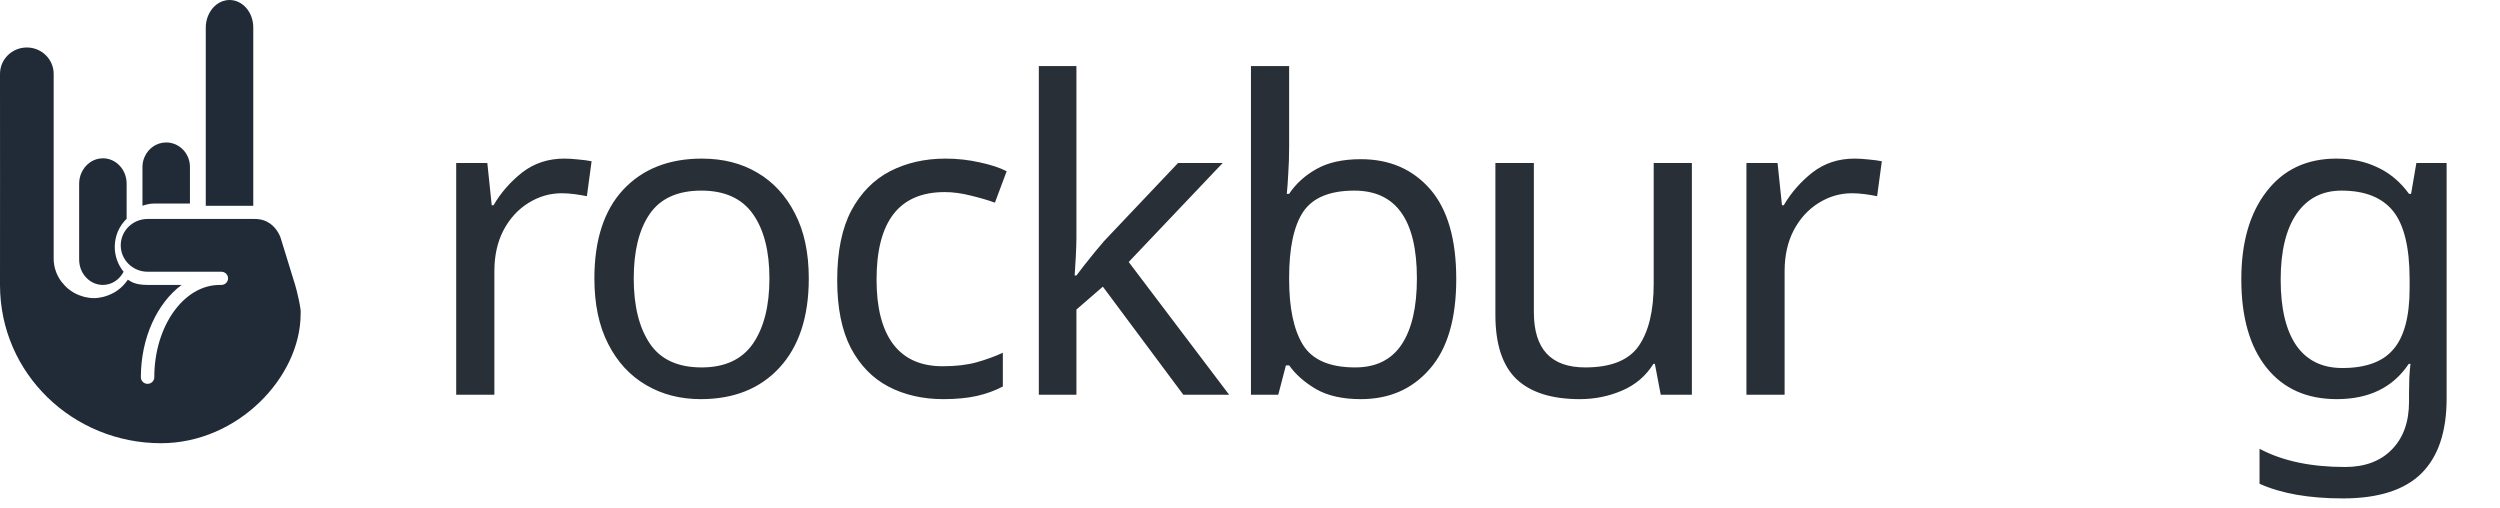
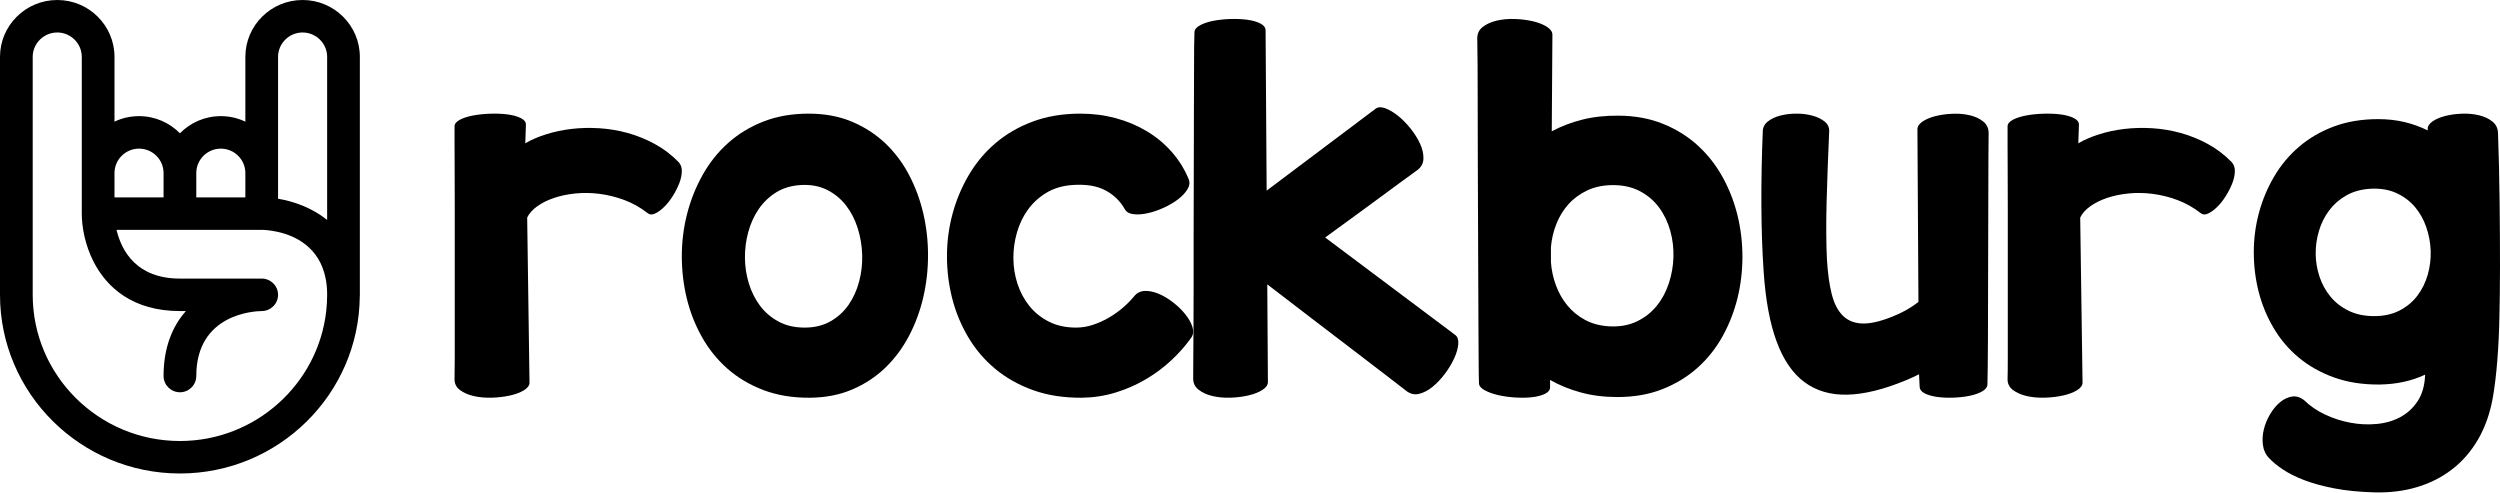
- <svg xmlns="http://www.w3.org/2000/svg" width="133px" height="27px" viewBox="0 0 133 27" version="1.1">
+ <svg xmlns="http://www.w3.org/2000/svg" width="132px" height="26px" viewBox="0 0 132 26" version="1.1">
  <g id="Web" stroke="none" stroke-width="1" fill="none" fill-rule="evenodd">
-     <g id="Game-Shell" transform="translate(-65, -13)">
-       <g id="Group" transform="translate(65, 9)">
-         <g id="Page-1" transform="translate(0, 4)" fill="#212B38">
-           <path d="M6.737,11.64 C6.352,12.01 6.105,12.54 6.105,13.137 C6.105,13.644 6.287,14.102 6.576,14.457 C6.36,14.872 5.951,15.158 5.474,15.158 C4.776,15.158 4.211,14.554 4.211,13.811 L4.211,9.768 C4.211,9.571 4.252,9.384 4.324,9.215 C4.523,8.748 4.961,8.421 5.474,8.421 C6.171,8.421 6.737,9.024 6.737,9.768 L6.737,10.442 L6.737,11.64 Z" id="Fill-3" />
-           <path d="M0,3.93 C0,3.155 0.639,2.526 1.427,2.526 C2.215,2.526 2.855,3.155 2.855,3.93 L2.855,10.246 L2.855,11.649 L2.855,13.754 C2.855,14.216 3.01,14.64 3.267,14.985 C3.287,15.011 3.311,15.032 3.331,15.056 C3.405,15.147 3.481,15.235 3.568,15.313 C3.591,15.332 3.614,15.351 3.639,15.371 C3.724,15.439 3.813,15.502 3.908,15.559 C3.955,15.586 4.002,15.611 4.052,15.635 C4.151,15.684 4.255,15.723 4.362,15.756 C4.411,15.77 4.456,15.787 4.505,15.799 C4.663,15.836 4.827,15.86 4.996,15.86 C5.164,15.86 5.325,15.834 5.482,15.797 C5.536,15.785 5.588,15.768 5.64,15.751 C5.738,15.72 5.832,15.681 5.923,15.638 C5.982,15.61 6.039,15.584 6.094,15.551 C6.211,15.481 6.321,15.401 6.423,15.312 C6.567,15.182 6.697,15.04 6.801,14.878 L6.799,14.876 C6.943,14.956 7.137,15.158 7.851,15.158 L9.661,15.158 C8.371,16.116 7.494,17.958 7.494,20.07 C7.494,20.264 7.654,20.421 7.851,20.421 C8.048,20.421 8.208,20.264 8.208,20.07 C8.208,17.362 9.768,15.158 11.687,15.158 L11.776,15.158 C11.973,15.158 12.133,15.001 12.133,14.807 C12.133,14.613 11.973,14.456 11.776,14.456 L10.705,14.456 L7.851,14.456 C7.063,14.456 6.423,13.827 6.423,13.053 C6.423,12.278 7.063,11.649 7.851,11.649 L13.56,11.649 C14.251,11.649 14.617,12.067 14.791,12.361 C14.882,12.513 14.923,12.634 14.926,12.642 L15.701,15.158 C15.775,15.393 16.043,16.471 15.994,16.695 C15.994,20.07 12.643,23.579 8.564,23.579 C3.899,23.579 0,19.895 0,15.158 C0.006,15.163 0,3.93 0,3.93" id="Fill-5" />
-           <path d="M10.105,10.828 L8.211,10.828 C7.988,10.828 7.777,10.875 7.579,10.947 L7.579,10.178 L7.579,8.878 C7.579,8.688 7.621,8.509 7.693,8.346 C7.891,7.894 8.329,7.579 8.842,7.579 C9.539,7.579 10.105,8.161 10.105,8.878 L10.105,10.178 L10.105,10.828 Z" id="Fill-7" />
-           <path d="M10.947,10.947 L10.947,1.46 C10.947,1.246 10.989,1.044 11.061,0.861 C11.259,0.354 11.698,0 12.211,0 C12.908,0 13.474,0.654 13.474,1.46 L13.474,10.218 L13.474,10.947 L12.842,10.947 L10.947,10.947 Z" id="Fill-9" />
-         </g>
-         <text id="rockburg" font-family="KGRedHands, KG Red Hands" font-size="23" font-weight="normal" letter-spacing="-1" fill="#292F36">
-           <tspan x="22.315" y="25">rockbur</tspan>
-           <tspan x="117.973" y="25">g</tspan>
-         </text>
+     <g id="Band-Profile-Page" transform="translate(-65, -12)" fill="#000000">
+       <g id="Group-19" transform="translate(65, 12)">
+         <path d="M27.735,7.565 C28.047,7.383 28.413,7.225 28.833,7.092 C29.252,6.959 29.698,6.864 30.17,6.808 C30.642,6.752 31.132,6.74 31.642,6.771 C32.15,6.803 32.652,6.887 33.146,7.023 C33.64,7.16 34.116,7.353 34.573,7.602 C35.03,7.851 35.448,8.168 35.827,8.554 C35.946,8.68 36.004,8.845 36,9.048 C35.996,9.251 35.95,9.465 35.861,9.689 C35.771,9.914 35.656,10.138 35.515,10.362 C35.374,10.587 35.221,10.777 35.058,10.935 C34.895,11.093 34.737,11.207 34.584,11.277 C34.432,11.347 34.304,11.34 34.2,11.256 C33.813,10.955 33.403,10.723 32.968,10.562 C32.533,10.401 32.097,10.292 31.658,10.236 C31.22,10.18 30.794,10.173 30.382,10.215 C29.97,10.257 29.592,10.336 29.251,10.451 C28.909,10.567 28.613,10.714 28.364,10.893 C28.115,11.072 27.939,11.27 27.835,11.487 L27.958,20.204 C27.958,20.351 27.861,20.484 27.668,20.604 C27.474,20.723 27.229,20.816 26.932,20.882 C26.635,20.949 26.315,20.987 25.973,20.998 C25.631,21.008 25.314,20.98 25.02,20.914 C24.727,20.847 24.482,20.74 24.285,20.593 C24.088,20.446 23.993,20.25 24,20.004 C24.008,19.724 24.011,19.344 24.011,18.863 L24.011,17.223 L24.011,15.257 L24.011,13.143 L24.011,11.051 C24.011,10.367 24.009,9.736 24.006,9.158 C24.002,8.58 24,8.073 24,7.639 L24,6.671 C24,6.538 24.093,6.423 24.279,6.324 C24.465,6.226 24.697,6.151 24.976,6.098 C25.254,6.046 25.557,6.014 25.884,6.004 C26.211,5.993 26.514,6.005 26.793,6.04 C27.071,6.076 27.303,6.139 27.489,6.23 C27.675,6.321 27.768,6.436 27.768,6.577 L27.735,7.565 Z" id="Fill-1" />
+         <path d="M42.281,9.769 C41.784,9.799 41.35,9.929 40.98,10.158 C40.611,10.388 40.303,10.683 40.058,11.042 C39.813,11.402 39.629,11.804 39.509,12.249 C39.388,12.694 39.329,13.148 39.333,13.611 C39.336,14.074 39.405,14.527 39.54,14.968 C39.676,15.409 39.873,15.801 40.132,16.146 C40.392,16.491 40.717,16.769 41.108,16.98 C41.499,17.191 41.958,17.297 42.484,17.297 C43.003,17.297 43.456,17.188 43.844,16.969 C44.231,16.75 44.551,16.459 44.804,16.096 C45.056,15.733 45.242,15.322 45.363,14.862 C45.484,14.402 45.538,13.933 45.523,13.455 C45.509,12.977 45.431,12.51 45.289,12.054 C45.146,11.598 44.94,11.196 44.67,10.848 C44.4,10.499 44.066,10.225 43.668,10.025 C43.27,9.825 42.807,9.74 42.281,9.769 M42.772,21 C41.862,21.007 41.044,20.874 40.319,20.599 C39.594,20.325 38.959,19.949 38.415,19.471 C37.872,18.993 37.42,18.433 37.061,17.792 C36.702,17.151 36.435,16.471 36.261,15.751 C36.087,15.033 36,14.291 36,13.528 C36,12.764 36.092,12.021 36.277,11.298 C36.462,10.575 36.734,9.892 37.093,9.247 C37.452,8.602 37.9,8.039 38.437,7.557 C38.974,7.075 39.597,6.695 40.308,6.417 C41.019,6.139 41.816,6 42.697,6 C43.543,6 44.302,6.141 44.974,6.422 C45.646,6.704 46.234,7.084 46.739,7.562 C47.244,8.04 47.663,8.598 47.998,9.236 C48.332,9.873 48.582,10.55 48.749,11.265 C48.916,11.98 49,12.718 49,13.478 C49,14.238 48.916,14.977 48.749,15.696 C48.582,16.415 48.332,17.093 47.998,17.731 C47.663,18.368 47.248,18.928 46.75,19.41 C46.252,19.892 45.671,20.275 45.006,20.561 C44.341,20.846 43.597,20.992 42.772,21" id="Fill-3" />
+         <path d="M59.886,15.64 C60.028,15.462 60.217,15.37 60.453,15.362 C60.688,15.355 60.935,15.407 61.193,15.518 C61.451,15.629 61.705,15.783 61.956,15.979 C62.207,16.176 62.42,16.385 62.596,16.608 C62.771,16.83 62.893,17.049 62.96,17.264 C63.028,17.479 63.009,17.664 62.904,17.82 C62.613,18.235 62.263,18.633 61.855,19.015 C61.447,19.397 60.995,19.734 60.497,20.027 C60,20.32 59.467,20.553 58.898,20.727 C58.33,20.902 57.739,20.992 57.125,21 C56.168,21.007 55.308,20.874 54.545,20.599 C53.782,20.325 53.114,19.949 52.542,19.471 C51.969,18.993 51.494,18.433 51.116,17.792 C50.739,17.151 50.458,16.471 50.275,15.751 C50.092,15.033 50,14.291 50,13.528 C50,12.764 50.097,12.021 50.292,11.298 C50.486,10.575 50.772,9.892 51.15,9.247 C51.528,8.602 51.999,8.039 52.564,7.557 C53.129,7.075 53.785,6.695 54.533,6.417 C55.281,6.139 56.119,6 57.047,6 C57.698,6 58.319,6.08 58.91,6.239 C59.501,6.398 60.045,6.626 60.542,6.923 C61.04,7.219 61.477,7.581 61.855,8.007 C62.233,8.433 62.534,8.913 62.758,9.447 C62.833,9.625 62.813,9.808 62.697,9.997 C62.581,10.186 62.412,10.364 62.192,10.531 C61.971,10.698 61.717,10.846 61.429,10.976 C61.141,11.106 60.86,11.2 60.587,11.259 C60.314,11.319 60.067,11.335 59.847,11.309 C59.626,11.283 59.474,11.196 59.392,11.048 C59.145,10.611 58.797,10.275 58.349,10.042 C57.9,9.808 57.32,9.718 56.609,9.769 C56.093,9.807 55.639,9.944 55.246,10.181 C54.853,10.418 54.528,10.716 54.27,11.076 C54.012,11.435 53.819,11.839 53.692,12.288 C53.564,12.736 53.503,13.19 53.507,13.65 C53.51,14.11 53.583,14.556 53.725,14.99 C53.868,15.423 54.075,15.811 54.348,16.152 C54.621,16.493 54.963,16.769 55.375,16.98 C55.786,17.191 56.269,17.297 56.822,17.297 C57.122,17.297 57.421,17.247 57.72,17.147 C58.019,17.047 58.304,16.917 58.573,16.758 C58.842,16.598 59.089,16.42 59.314,16.224 C59.538,16.028 59.729,15.833 59.886,15.64" id="Fill-5" />
+         <path d="M66.879,10.065 L72.635,5.739 C72.761,5.645 72.931,5.638 73.146,5.718 C73.361,5.798 73.585,5.931 73.818,6.117 C74.052,6.303 74.274,6.53 74.485,6.796 C74.696,7.063 74.863,7.331 74.985,7.601 C75.107,7.871 75.165,8.13 75.157,8.378 C75.15,8.627 75.042,8.827 74.835,8.981 C74.65,9.112 74.396,9.296 74.074,9.534 C73.752,9.771 73.379,10.044 72.957,10.355 C72.535,10.665 72.07,11.006 71.563,11.378 C71.055,11.751 70.524,12.138 69.968,12.539 L76.835,17.685 C76.961,17.78 77.015,17.941 76.997,18.167 C76.978,18.394 76.908,18.642 76.785,18.912 C76.663,19.182 76.5,19.454 76.296,19.728 C76.092,20.001 75.874,20.233 75.641,20.423 C75.407,20.613 75.17,20.737 74.929,20.795 C74.689,20.854 74.465,20.802 74.257,20.642 C74.013,20.452 73.639,20.164 73.135,19.777 C72.631,19.39 72.049,18.945 71.39,18.441 C70.731,17.937 70.016,17.392 69.246,16.804 C68.475,16.217 67.697,15.62 66.912,15.014 L66.945,20.171 C66.945,20.324 66.849,20.463 66.656,20.587 C66.464,20.711 66.219,20.808 65.923,20.877 C65.627,20.946 65.308,20.987 64.967,20.998 C64.626,21.009 64.31,20.979 64.017,20.91 C63.724,20.841 63.48,20.729 63.284,20.576 C63.087,20.423 62.993,20.218 63,19.963 C63,19.708 63.002,19.344 63.006,18.874 C63.01,18.403 63.013,17.854 63.017,17.226 C63.021,16.598 63.023,15.912 63.023,15.167 L63.023,12.846 C63.023,12.043 63.024,11.231 63.028,10.409 C63.032,9.588 63.034,8.789 63.034,8.012 C63.034,7.234 63.036,6.495 63.039,5.794 C63.043,5.094 63.045,4.464 63.045,3.906 C63.045,3.347 63.047,2.876 63.05,2.493 C63.054,2.11 63.06,1.845 63.067,1.699 C63.074,1.561 63.171,1.44 63.356,1.338 C63.541,1.236 63.773,1.157 64.051,1.102 C64.328,1.048 64.629,1.015 64.951,1.004 C65.273,0.993 65.573,1.006 65.851,1.042 C66.129,1.079 66.36,1.145 66.545,1.239 C66.73,1.334 66.823,1.455 66.823,1.601 L66.879,10.065 Z" id="Fill-7" />
+         <path d="M84.961,17.23 C85.512,17.26 85.996,17.175 86.414,16.977 C86.831,16.779 87.181,16.507 87.464,16.162 C87.747,15.817 87.963,15.419 88.112,14.967 C88.261,14.516 88.343,14.053 88.358,13.579 C88.372,13.106 88.317,12.642 88.19,12.186 C88.063,11.731 87.868,11.324 87.604,10.964 C87.339,10.604 87.004,10.316 86.598,10.099 C86.192,9.883 85.717,9.774 85.173,9.774 C84.66,9.774 84.207,9.866 83.816,10.05 C83.425,10.233 83.093,10.475 82.821,10.776 C82.549,11.078 82.335,11.424 82.179,11.817 C82.023,12.21 81.926,12.619 81.889,13.045 L81.889,13.838 C81.918,14.257 82.006,14.664 82.151,15.061 C82.296,15.457 82.498,15.811 82.754,16.124 C83.011,16.436 83.322,16.691 83.688,16.889 C84.052,17.087 84.477,17.201 84.961,17.23 M85.475,6.107 C86.339,6.114 87.119,6.259 87.816,6.542 C88.512,6.825 89.121,7.205 89.643,7.682 C90.164,8.159 90.6,8.713 90.95,9.345 C91.3,9.976 91.562,10.648 91.738,11.36 C91.912,12.072 92,12.805 92,13.557 C92,14.31 91.912,15.04 91.738,15.749 C91.562,16.458 91.3,17.128 90.95,17.759 C90.6,18.39 90.16,18.943 89.631,19.416 C89.102,19.89 88.486,20.266 87.782,20.545 C87.078,20.824 86.283,20.964 85.397,20.964 C84.697,20.964 84.052,20.883 83.464,20.721 C82.876,20.56 82.335,20.34 81.844,20.061 L81.844,20.446 C81.844,20.593 81.751,20.71 81.565,20.799 C81.378,20.887 81.147,20.945 80.872,20.975 C80.596,21.004 80.296,21.008 79.973,20.986 C79.648,20.964 79.348,20.92 79.073,20.854 C78.797,20.788 78.565,20.701 78.375,20.595 C78.185,20.488 78.09,20.366 78.09,20.226 C78.082,20.05 78.077,19.688 78.073,19.141 C78.069,18.594 78.066,17.928 78.062,17.142 C78.058,16.357 78.054,15.483 78.051,14.521 C78.047,13.559 78.043,12.572 78.04,11.558 C78.036,10.545 78.032,9.539 78.028,8.541 C78.025,7.542 78.023,6.615 78.023,5.76 C78.023,4.905 78.021,4.152 78.017,3.502 C78.013,2.852 78.008,2.366 78,2.043 C77.993,1.786 78.088,1.58 78.285,1.426 C78.483,1.272 78.728,1.16 79.023,1.09 C79.317,1.021 79.635,0.991 79.978,1.002 C80.321,1.013 80.641,1.054 80.939,1.123 C81.237,1.193 81.482,1.29 81.676,1.415 C81.87,1.54 81.967,1.679 81.967,1.834 L81.933,6.933 C82.425,6.668 82.963,6.463 83.548,6.316 C84.133,6.169 84.775,6.1 85.475,6.107" id="Fill-9" />
+         <path d="M101.325,19.761 C101.212,19.82 101.099,19.874 100.986,19.925 C100.873,19.975 100.757,20.026 100.637,20.077 C99.465,20.563 98.434,20.817 97.544,20.838 C96.655,20.86 95.898,20.639 95.273,20.175 C94.648,19.711 94.157,18.993 93.801,18.021 C93.444,17.049 93.217,15.809 93.118,14.3 C93.047,13.256 93.008,12.11 93.001,10.863 C92.994,9.615 93.019,8.303 93.075,6.925 C93.082,6.715 93.176,6.54 93.356,6.403 C93.536,6.265 93.757,6.163 94.018,6.098 C94.279,6.033 94.561,6 94.865,6 C95.168,6 95.449,6.036 95.707,6.109 C95.965,6.181 96.176,6.285 96.342,6.419 C96.508,6.553 96.588,6.722 96.581,6.925 C96.552,7.592 96.526,8.246 96.501,8.888 C96.476,9.53 96.457,10.143 96.443,10.727 C96.429,11.311 96.423,11.856 96.427,12.364 C96.431,12.872 96.443,13.325 96.464,13.724 C96.507,14.427 96.589,15.026 96.713,15.519 C96.836,16.012 97.029,16.391 97.29,16.655 C97.551,16.921 97.892,17.062 98.312,17.08 C98.732,17.098 99.26,16.98 99.895,16.726 C100.432,16.516 100.898,16.255 101.293,15.943 L101.24,6.827 C101.24,6.674 101.332,6.537 101.516,6.414 C101.699,6.29 101.932,6.194 102.215,6.125 C102.497,6.056 102.8,6.016 103.125,6.006 C103.45,5.994 103.752,6.024 104.031,6.092 C104.31,6.161 104.541,6.272 104.725,6.424 C104.908,6.577 105,6.78 105,7.034 C104.993,7.353 104.989,7.766 104.989,8.274 C104.989,8.781 104.988,9.349 104.984,9.976 C104.98,10.603 104.979,11.269 104.979,11.972 C104.979,12.676 104.977,13.381 104.973,14.088 C104.97,14.795 104.968,15.483 104.968,16.15 C104.968,16.817 104.966,17.43 104.963,17.988 C104.959,18.547 104.956,19.029 104.952,19.435 C104.948,19.841 104.943,20.131 104.936,20.305 C104.929,20.443 104.837,20.563 104.661,20.664 C104.484,20.766 104.264,20.844 103.999,20.898 C103.734,20.953 103.448,20.985 103.141,20.996 C102.834,21.007 102.548,20.994 102.283,20.958 C102.019,20.922 101.798,20.858 101.622,20.768 C101.445,20.677 101.357,20.556 101.357,20.403 L101.325,19.761 Z" id="Fill-11" />
+         <path d="M109.735,7.565 C110.047,7.383 110.413,7.225 110.833,7.092 C111.252,6.959 111.698,6.864 112.17,6.808 C112.642,6.752 113.132,6.74 113.642,6.771 C114.15,6.803 114.652,6.887 115.146,7.023 C115.64,7.16 116.116,7.353 116.573,7.602 C117.03,7.851 117.448,8.168 117.827,8.554 C117.946,8.68 118.004,8.845 118,9.048 C117.996,9.251 117.95,9.465 117.861,9.689 C117.771,9.914 117.656,10.138 117.515,10.362 C117.374,10.587 117.221,10.777 117.058,10.935 C116.895,11.093 116.737,11.207 116.584,11.277 C116.432,11.347 116.304,11.34 116.2,11.256 C115.813,10.955 115.403,10.723 114.968,10.562 C114.533,10.401 114.097,10.292 113.658,10.236 C113.22,10.18 112.794,10.173 112.382,10.215 C111.97,10.257 111.592,10.336 111.251,10.451 C110.909,10.567 110.613,10.714 110.364,10.893 C110.115,11.072 109.939,11.27 109.835,11.487 L109.958,20.204 C109.958,20.351 109.861,20.484 109.668,20.604 C109.474,20.723 109.229,20.816 108.932,20.882 C108.635,20.949 108.315,20.987 107.973,20.998 C107.631,21.008 107.314,20.98 107.02,20.914 C106.727,20.847 106.482,20.74 106.285,20.593 C106.088,20.446 105.993,20.25 106,20.004 C106.008,19.724 106.011,19.344 106.011,18.863 L106.011,17.223 L106.011,15.257 L106.011,13.143 L106.011,11.051 C106.011,10.367 106.009,9.736 106.006,9.158 C106.002,8.58 106,8.073 106,7.639 L106,6.671 C106,6.538 106.093,6.423 106.279,6.324 C106.465,6.226 106.697,6.151 106.976,6.098 C107.254,6.046 107.557,6.014 107.884,6.004 C108.211,5.993 108.514,6.005 108.793,6.04 C109.071,6.076 109.303,6.139 109.489,6.23 C109.675,6.321 109.768,6.436 109.768,6.577 L109.735,7.565 Z" id="Fill-13" />
+         <path d="M125.16,9.966 C124.672,9.995 124.247,10.113 123.884,10.319 C123.522,10.525 123.22,10.789 122.979,11.111 C122.739,11.433 122.559,11.792 122.441,12.19 C122.322,12.588 122.265,12.992 122.268,13.405 C122.272,13.817 122.34,14.22 122.472,14.614 C122.605,15.008 122.798,15.359 123.053,15.666 C123.307,15.973 123.626,16.221 124.01,16.409 C124.393,16.597 124.843,16.691 125.359,16.691 C125.868,16.691 126.312,16.593 126.692,16.398 C127.072,16.203 127.386,15.943 127.634,15.617 C127.881,15.292 128.064,14.923 128.183,14.511 C128.301,14.099 128.353,13.679 128.34,13.253 C128.326,12.826 128.249,12.409 128.109,12 C127.97,11.592 127.768,11.232 127.503,10.921 C127.238,10.61 126.91,10.366 126.52,10.189 C126.129,10.012 125.676,9.938 125.16,9.966 M131.895,7.027 C131.916,7.613 131.934,8.213 131.948,8.828 C131.962,9.442 131.972,10.052 131.979,10.655 C131.986,11.259 131.991,11.852 131.995,12.434 C131.998,13.016 132,13.569 132,14.093 C132,14.618 131.996,15.104 131.99,15.552 C131.983,16.001 131.975,16.395 131.969,16.734 C131.955,17.508 131.918,18.271 131.859,19.023 C131.8,19.775 131.718,20.448 131.613,21.04 C131.46,21.865 131.2,22.589 130.834,23.215 C130.468,23.84 130.013,24.363 129.469,24.782 C128.925,25.202 128.308,25.514 127.618,25.72 C126.928,25.926 126.181,26.019 125.38,25.997 C124.571,25.975 123.86,25.905 123.246,25.785 C122.632,25.666 122.101,25.52 121.651,25.346 C121.202,25.173 120.827,24.984 120.527,24.782 C120.227,24.58 119.987,24.381 119.805,24.186 C119.624,23.998 119.516,23.766 119.481,23.491 C119.446,23.217 119.464,22.94 119.533,22.662 C119.603,22.383 119.715,22.116 119.868,21.859 C120.021,21.602 120.198,21.393 120.396,21.23 C120.595,21.067 120.804,20.97 121.024,20.937 C121.243,20.905 121.458,20.972 121.667,21.138 C121.967,21.434 122.331,21.684 122.76,21.886 C123.189,22.089 123.637,22.233 124.104,22.32 C124.571,22.407 125.035,22.429 125.495,22.385 C125.955,22.342 126.37,22.221 126.739,22.022 C127.109,21.823 127.414,21.541 127.655,21.176 C127.895,20.811 128.026,20.346 128.047,19.782 C127.691,19.949 127.315,20.075 126.917,20.162 C126.52,20.249 126.094,20.296 125.641,20.303 C124.749,20.31 123.947,20.185 123.236,19.928 C122.524,19.672 121.902,19.321 121.369,18.876 C120.835,18.432 120.393,17.909 120.041,17.309 C119.688,16.709 119.427,16.073 119.256,15.4 C119.085,14.728 119,14.035 119,13.323 C119,12.611 119.09,11.917 119.272,11.241 C119.453,10.565 119.72,9.927 120.072,9.326 C120.424,8.726 120.863,8.2 121.39,7.748 C121.916,7.297 122.528,6.94 123.225,6.68 C123.923,6.42 124.703,6.29 125.568,6.29 C126.07,6.29 126.537,6.342 126.969,6.447 C127.402,6.552 127.806,6.698 128.183,6.886 L128.183,6.821 C128.176,6.669 128.261,6.532 128.439,6.409 C128.617,6.286 128.841,6.19 129.113,6.122 C129.385,6.053 129.682,6.013 130.002,6.002 C130.323,5.991 130.623,6.02 130.902,6.089 C131.181,6.158 131.414,6.268 131.603,6.42 C131.791,6.572 131.888,6.774 131.895,7.027" id="Fill-15" />
+         <path d="M9.5,23.285 C5.212,23.285 1.727,19.82 1.727,15.566 L1.727,3.002 C1.727,2.294 2.31,1.715 3.023,1.715 C3.735,1.715 4.318,2.294 4.318,3.002 L4.318,11.278 C4.318,11.982 4.487,12.929 4.94,13.817 C5.64,15.185 7.017,16.424 9.5,16.424 L9.815,16.424 C9.12,17.209 8.636,18.319 8.636,19.854 C8.636,20.326 9.025,20.712 9.5,20.712 C9.975,20.712 10.364,20.326 10.364,19.854 C10.364,16.548 13.468,16.428 13.818,16.424 C14.293,16.424 14.682,16.038 14.682,15.566 C14.682,15.095 14.293,14.709 13.818,14.709 L9.5,14.709 C8.351,14.709 7.587,14.344 7.078,13.851 C6.533,13.328 6.279,12.663 6.153,12.136 L13.814,12.136 C13.918,12.136 14.254,12.149 14.682,12.247 C15.576,12.449 16.867,13.036 17.195,14.709 C17.247,14.966 17.273,15.253 17.273,15.566 C17.273,15.858 17.255,16.141 17.225,16.424 C16.794,20.275 13.49,23.285 9.5,23.285 L9.5,23.285 Z M6.045,9.134 C6.045,8.427 6.629,7.848 7.341,7.848 C8.054,7.848 8.636,8.427 8.636,9.134 L8.636,10.421 L6.045,10.421 L6.045,9.134 Z M10.364,9.134 C10.364,8.427 10.947,7.848 11.659,7.848 C12.372,7.848 12.955,8.427 12.955,9.134 L12.955,10.421 L10.364,10.421 L10.364,9.134 Z M14.682,3.002 C14.682,2.294 15.265,1.715 15.977,1.715 C16.69,1.715 17.273,2.294 17.273,3.002 L17.273,11.613 C16.465,10.965 15.507,10.631 14.682,10.493 L14.682,3.002 Z M15.977,0 C14.31,0 12.955,1.346 12.955,3.002 L12.955,6.424 C12.562,6.235 12.121,6.132 11.659,6.132 C10.813,6.132 10.048,6.48 9.5,7.037 C8.952,6.48 8.187,6.132 7.341,6.132 C6.879,6.132 6.438,6.235 6.045,6.424 L6.045,3.002 C6.045,1.346 4.69,0 3.023,0 C1.356,0 0,1.346 0,3.002 L0,15.566 C0,20.768 4.262,25 9.5,25 C14.708,25 18.953,20.815 18.996,15.652 C19,15.622 19,15.596 19,15.566 L19,3.002 C19,1.346 17.644,0 15.977,0 L15.977,0 Z" id="Fill-17" />
      </g>
    </g>
  </g>
</svg>
